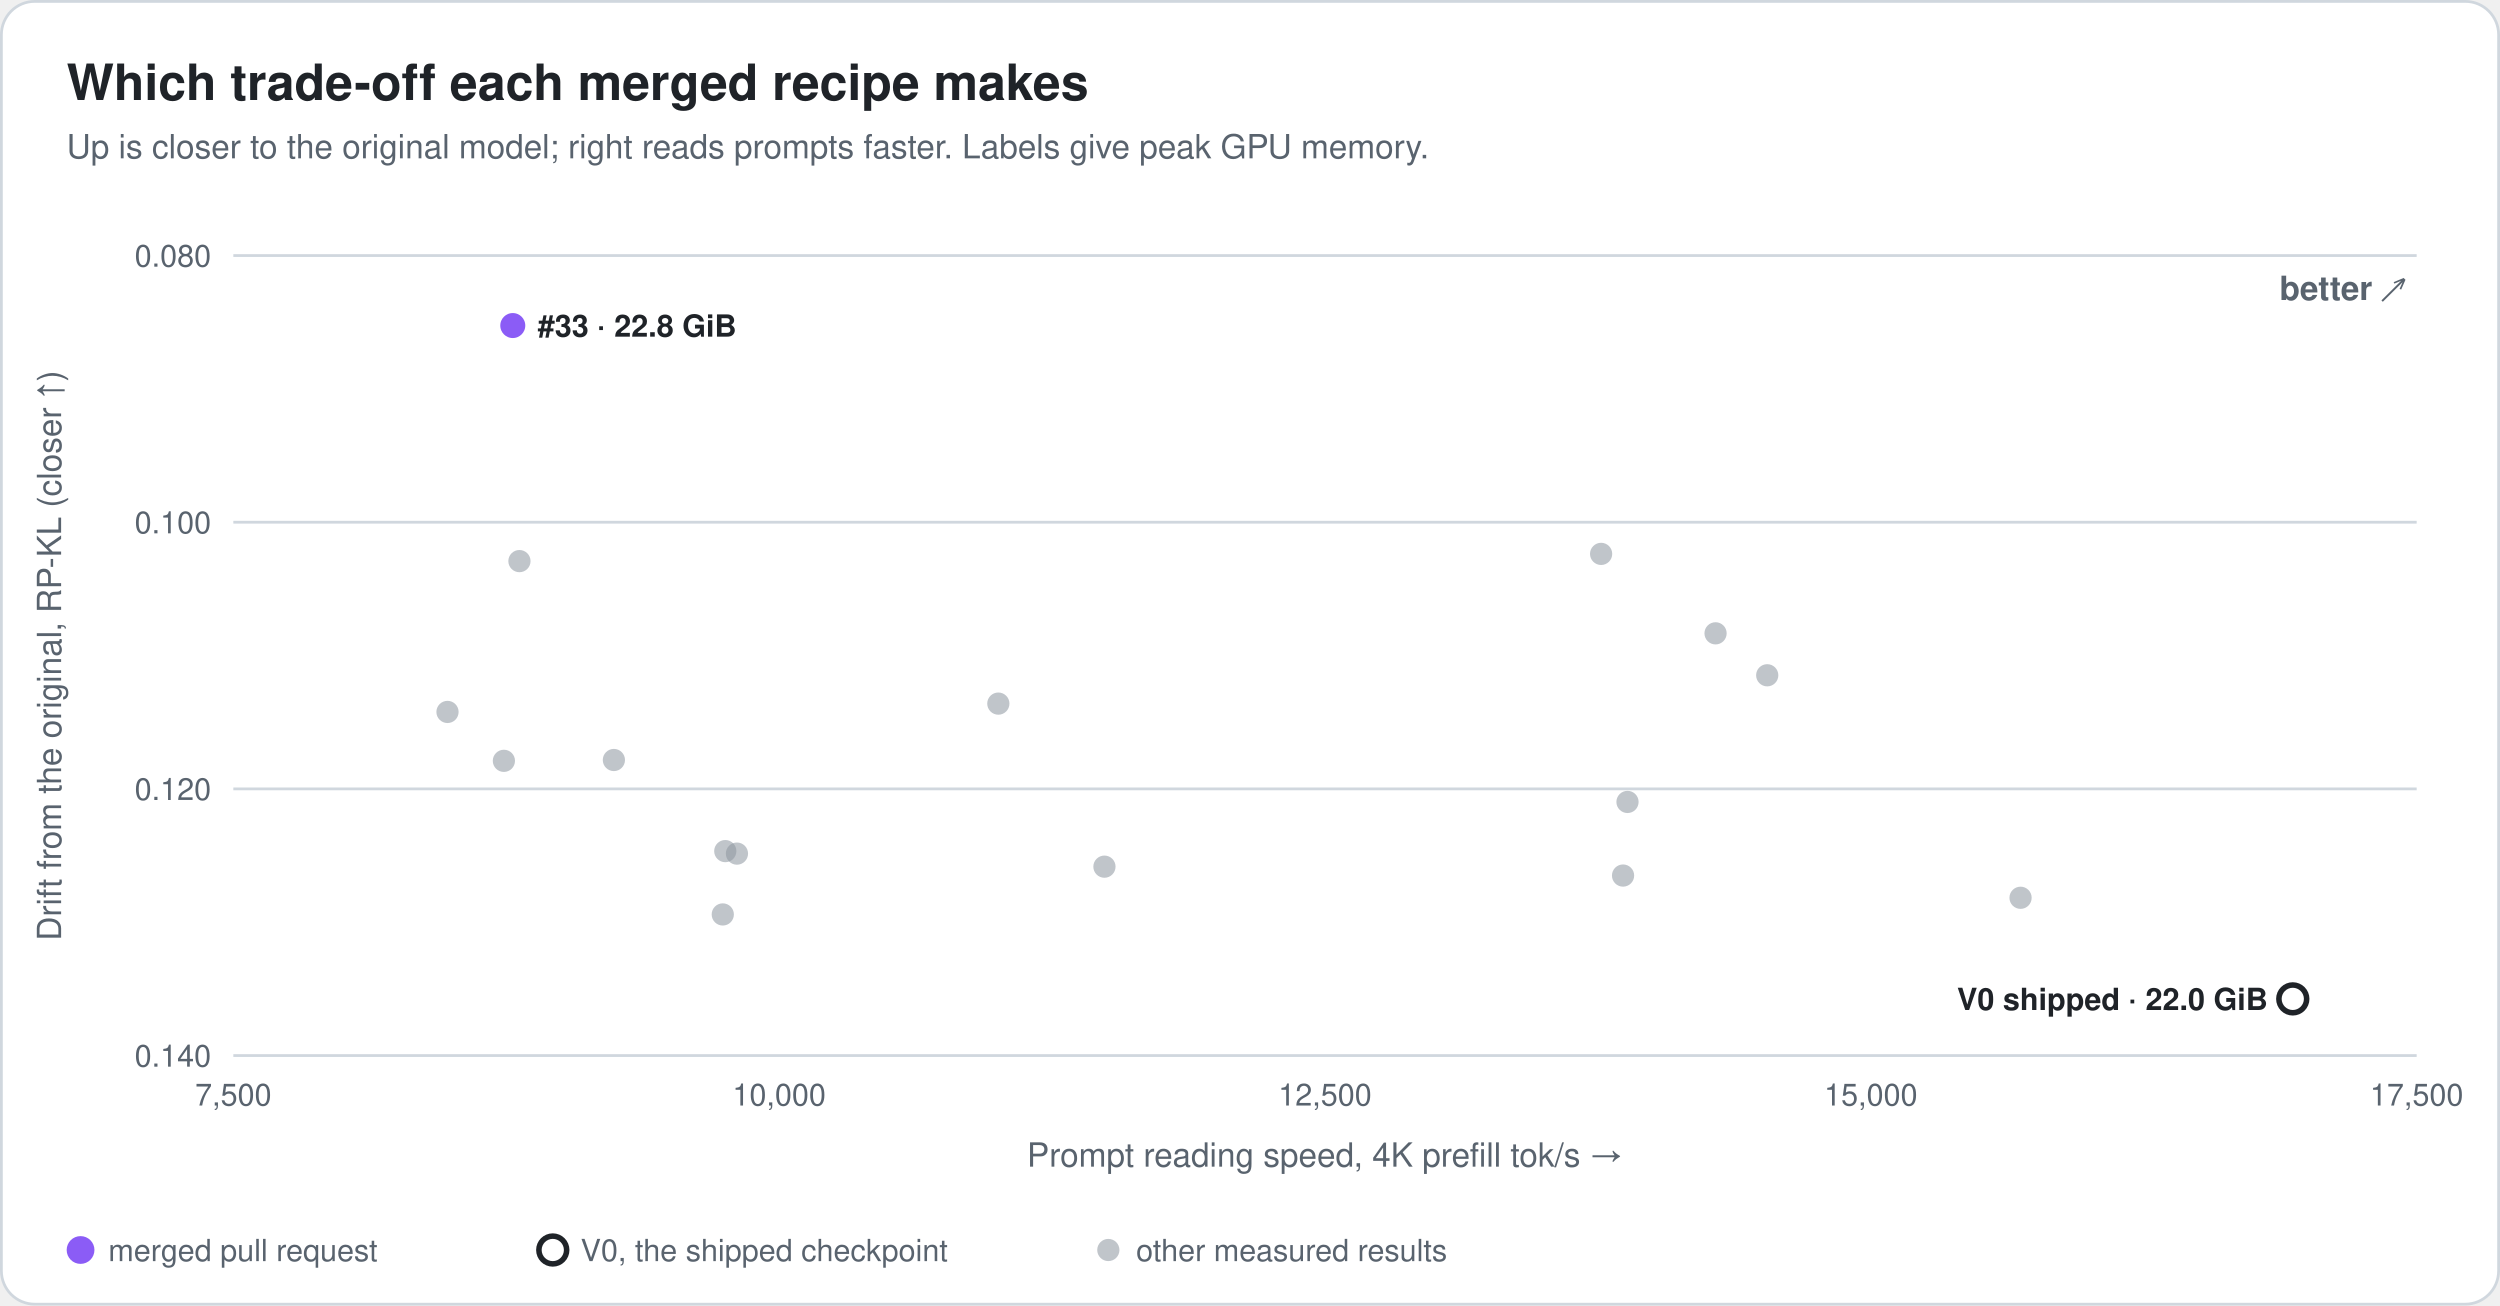
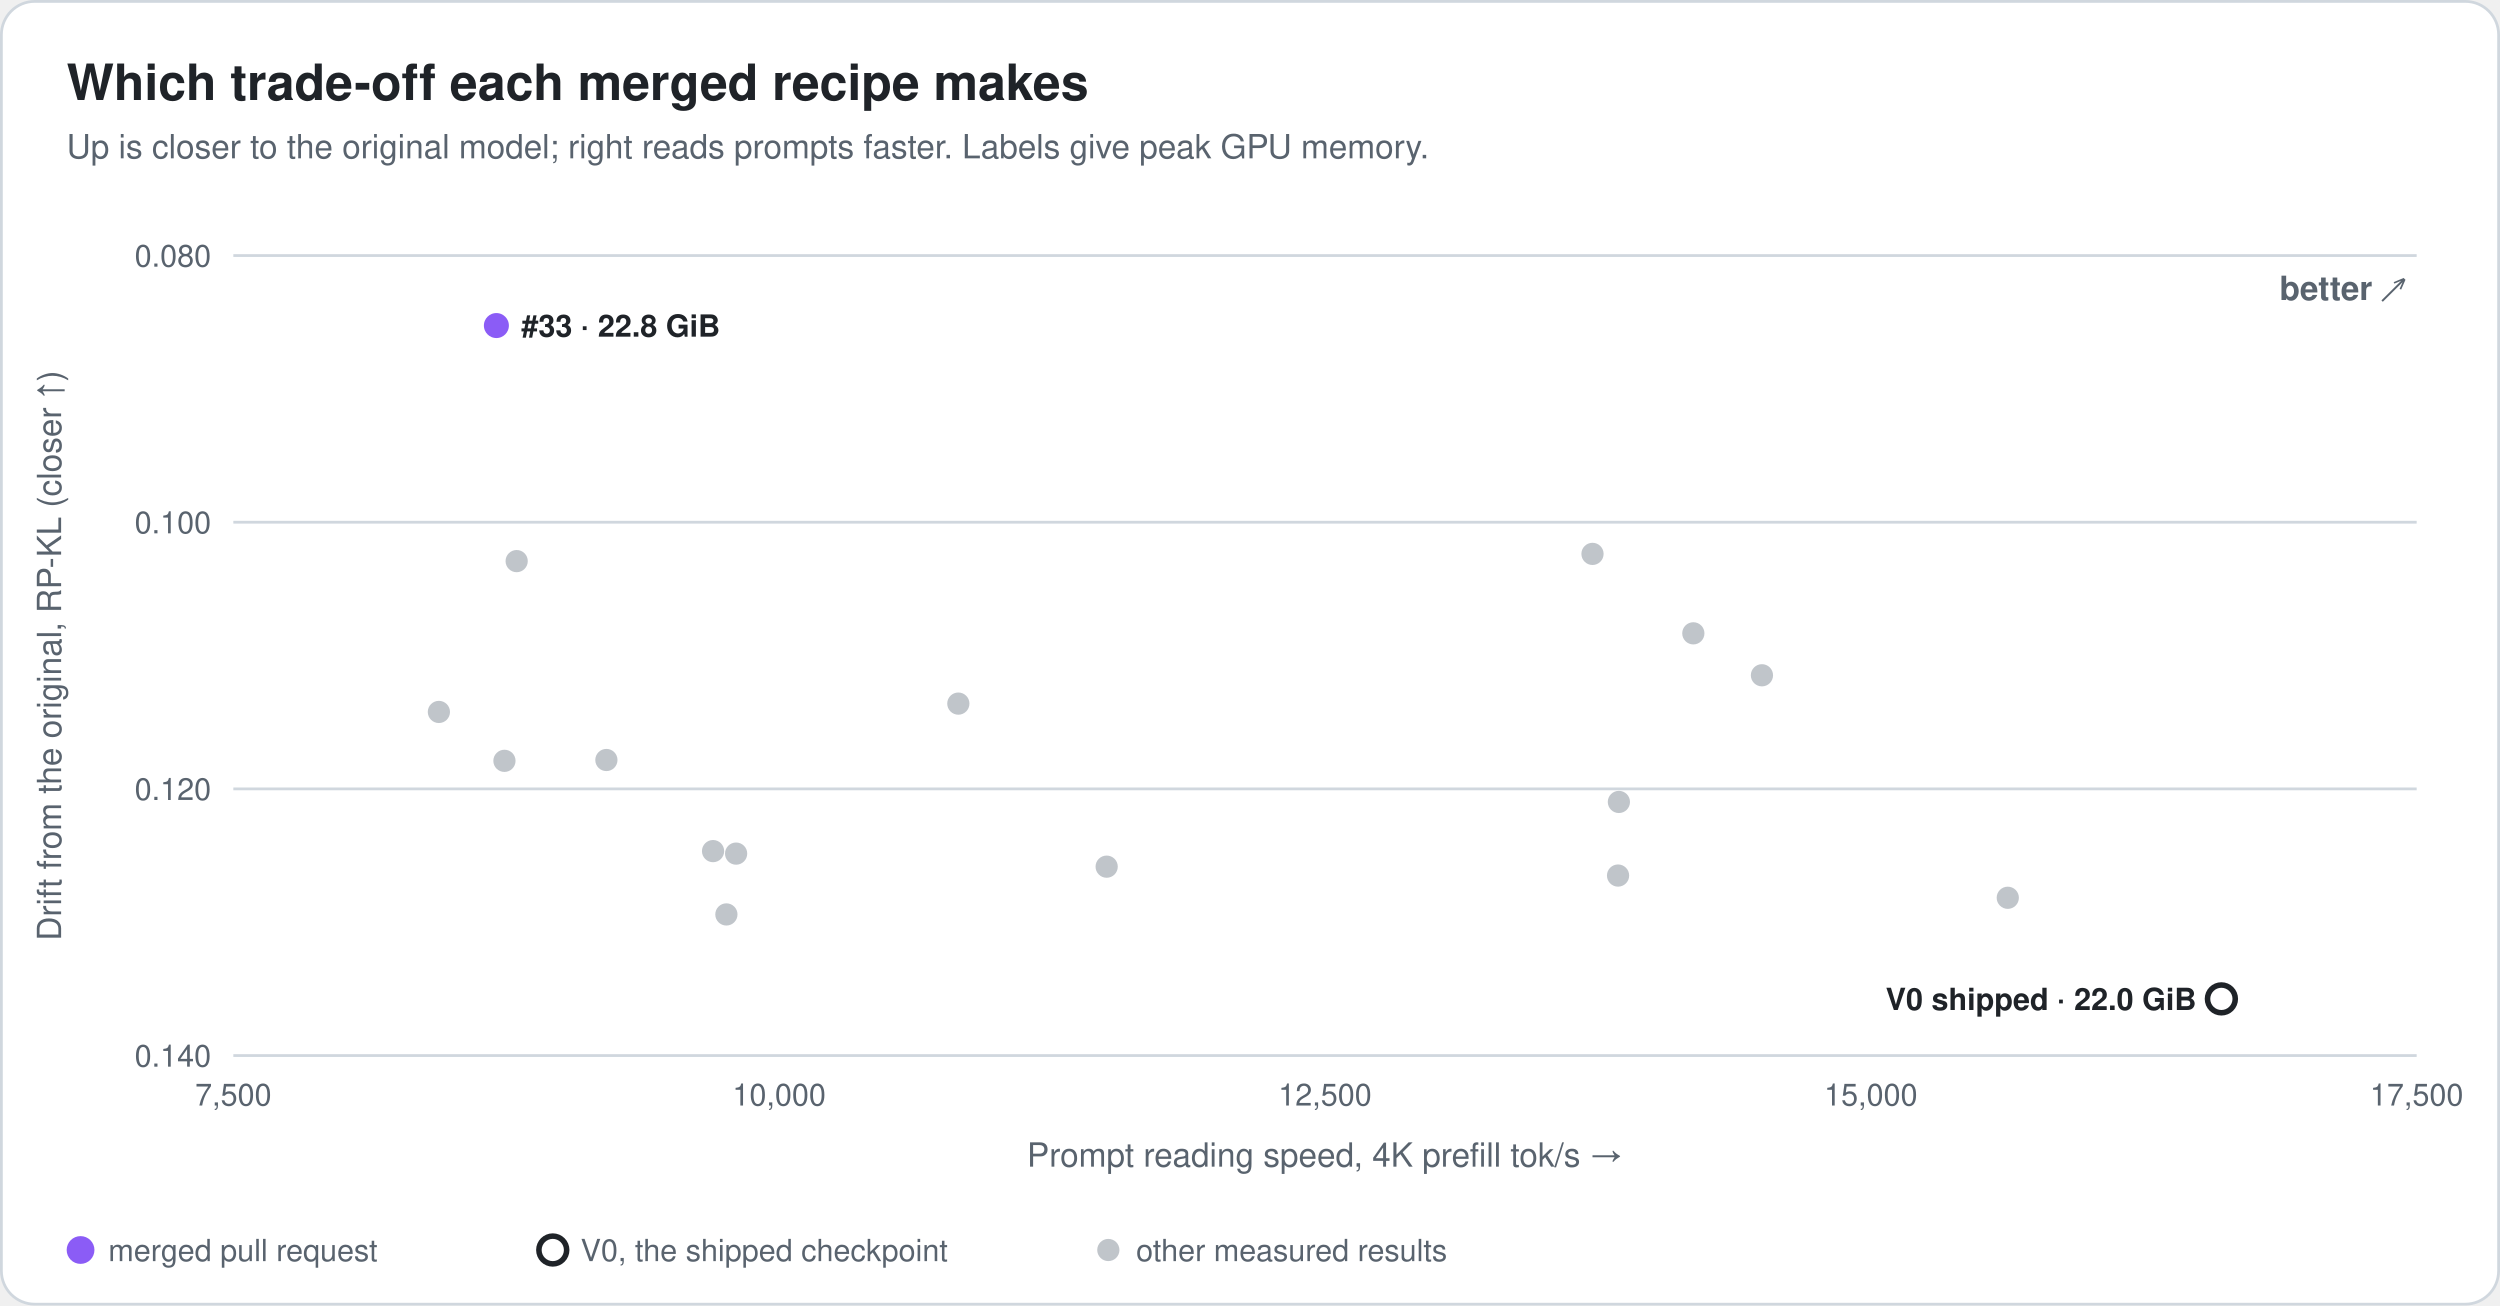
<svg xmlns="http://www.w3.org/2000/svg" width="900" height="470" viewBox="0 0 900 470" font-family="-apple-system,BlinkMacSystemFont,'Segoe UI',Helvetica,Arial,sans-serif" role="img" aria-label="Trade-offs of 1 merged recipes against the shipped checkpoint">
  <style>
.bg{fill:#ffffff;stroke:#d0d7de}.t{fill:#1f2328}.m{fill:#59636e}.rule{stroke:#d0d7de}.ring{stroke:#ffffff}
.acc{fill:#8b5cf6}.accl{stroke:#8b5cf6}.wash{fill:#8b5cf6;fill-opacity:.1}.gry{fill:#8c959f}.rej{fill:#d03b3b}.track{fill:#eaeef2}.tk{stroke:#1f2328}
@media (prefers-color-scheme: dark){
.bg{fill:#0d1117;stroke:#30363d}.t{fill:#e6edf3}.m{fill:#9198a1}.rule{stroke:#30363d}.ring{stroke:#0d1117}
.acc{fill:#9a75f8}.accl{stroke:#9a75f8}.wash{fill:#9a75f8;fill-opacity:.14}.gry{fill:#9198a1}.rej{fill:#e5534b}.track{fill:#21262d}.tk{stroke:#e6edf3}}
</style>
  <rect class="bg" x="0.5" y="0.5" width="899" height="469" rx="12" />
  <text x="24.0" y="36.0" class="t" font-size="18" font-weight="600" text-anchor="start">Which trade-off each merged recipe makes</text>
  <text x="24.0" y="57.0" class="m" font-size="12" font-weight="400" text-anchor="start">Up is closer to the original model; right reads prompts faster. Labels give peak GPU memory.</text>
  <line class="rule" x1="84" x2="870" y1="92.0" y2="92.0" stroke-width="1" />
  <text x="76.0" y="96.0" class="m" font-size="11" font-weight="400" text-anchor="end">0.080</text>
  <line class="rule" x1="84" x2="870" y1="188.0" y2="188.0" stroke-width="1" />
  <text x="76.0" y="192.0" class="m" font-size="11" font-weight="400" text-anchor="end">0.100</text>
  <line class="rule" x1="84" x2="870" y1="284.0" y2="284.0" stroke-width="1" />
  <text x="76.0" y="288.0" class="m" font-size="11" font-weight="400" text-anchor="end">0.120</text>
  <line class="rule" x1="84" x2="870" y1="380.0" y2="380.0" stroke-width="1" />
  <text x="76.0" y="384.0" class="m" font-size="11" font-weight="400" text-anchor="end">0.140</text>
  <text x="84.0" y="398.0" class="m" font-size="11" font-weight="400" text-anchor="middle">7,500</text>
  <text x="280.5" y="398.0" class="m" font-size="11" font-weight="400" text-anchor="middle">10,000</text>
  <text x="477.0" y="398.0" class="m" font-size="11" font-weight="400" text-anchor="middle">12,500</text>
  <text x="673.5" y="398.0" class="m" font-size="11" font-weight="400" text-anchor="middle">15,000</text>
  <text x="870.0" y="398.0" class="m" font-size="11" font-weight="400" text-anchor="middle">17,500</text>
  <text x="477.0" y="420.0" class="m" font-size="12" font-weight="400" text-anchor="middle">Prompt reading speed, 4K prefill tok/s →</text>
  <text x="22" y="236.0" class="m" font-size="12" text-anchor="middle" transform="rotate(-90 22 236.0)">Drift from the original, RP-KL (closer ↑)</text>
  <text x="866.0" y="108.0" class="m" font-size="12" font-weight="600" text-anchor="end">better ↗</text>
-   <circle class="gry" cx="161.1" cy="256.3" r="4" opacity=".55" />
-   <circle class="gry" cx="576.4" cy="199.4" r="4" opacity=".55" />
-   <circle class="gry" cx="584.3" cy="315.2" r="4" opacity=".55" />
-   <circle class="gry" cx="727.4" cy="323.2" r="4" opacity=".55" />
-   <circle class="gry" cx="260.2" cy="329.2" r="4" opacity=".55" />
-   <circle class="gry" cx="261.1" cy="306.4" r="4" opacity=".55" />
-   <circle class="gry" cx="181.4" cy="273.9" r="4" opacity=".55" />
-   <circle class="gry" cx="359.4" cy="253.3" r="4" opacity=".55" />
-   <circle class="gry" cx="617.6" cy="228.0" r="4" opacity=".55" />
-   <circle class="gry" cx="397.6" cy="312.0" r="4" opacity=".55" />
-   <circle class="gry" cx="187.0" cy="202.0" r="4" opacity=".55" />
-   <circle class="gry" cx="585.9" cy="288.7" r="4" opacity=".55" />
-   <circle class="gry" cx="636.2" cy="243.1" r="4" opacity=".55" />
-   <circle class="gry" cx="221.0" cy="273.6" r="4" opacity=".55" />
-   <circle class="gry" cx="265.3" cy="307.3" r="4" opacity=".55" />
-   <circle class="tk" cx="825.4" cy="359.6" r="5" fill="none" stroke-width="2" />
-   <circle class="acc ring" cx="184.6" cy="117.2" r="5.5" stroke-width="2" />
-   <text x="816.4" y="363.6" class="t" font-size="11" font-weight="600" text-anchor="end">V0 shipped · 22.0 GiB</text>
-   <text x="193.6" y="121.2" class="t" font-size="11" font-weight="600" text-anchor="start">#33 · 22.8 GiB</text>
+   <circle class="gry" cx="158.0" cy="256.3" r="4" opacity=".55" />
+   <circle class="gry" cx="573.3" cy="199.4" r="4" opacity=".55" />
+   <circle class="gry" cx="582.5" cy="315.2" r="4" opacity=".55" />
+   <circle class="gry" cx="722.8" cy="323.2" r="4" opacity=".55" />
+   <circle class="gry" cx="261.5" cy="329.2" r="4" opacity=".55" />
+   <circle class="gry" cx="256.7" cy="306.4" r="4" opacity=".55" />
+   <circle class="gry" cx="181.6" cy="273.9" r="4" opacity=".55" />
+   <circle class="gry" cx="345.0" cy="253.3" r="4" opacity=".55" />
+   <circle class="gry" cx="609.6" cy="228.0" r="4" opacity=".55" />
+   <circle class="gry" cx="398.4" cy="312.0" r="4" opacity=".55" />
+   <circle class="gry" cx="186.0" cy="202.0" r="4" opacity=".55" />
+   <circle class="gry" cx="582.8" cy="288.7" r="4" opacity=".55" />
+   <circle class="gry" cx="634.3" cy="243.1" r="4" opacity=".55" />
+   <circle class="gry" cx="218.3" cy="273.6" r="4" opacity=".55" />
+   <circle class="gry" cx="265.0" cy="307.3" r="4" opacity=".55" />
+   <circle class="tk" cx="799.7" cy="359.6" r="5" fill="none" stroke-width="2" />
+   <circle class="acc ring" cx="178.7" cy="117.2" r="5.5" stroke-width="2" />
+   <text x="790.7" y="363.6" class="t" font-size="11" font-weight="600" text-anchor="end">V0 shipped · 22.0 GiB</text>
+   <text x="187.7" y="121.2" class="t" font-size="11" font-weight="600" text-anchor="start">#33 · 22.8 GiB</text>
  <circle class="acc" cx="29" cy="450" r="5" />
  <text x="39.0" y="454.0" class="m" font-size="11" font-weight="400" text-anchor="start">merged pull request</text>
  <circle class="tk" cx="199" cy="450" r="5" fill="none" stroke-width="2" />
  <text x="209.0" y="454.0" class="m" font-size="11" font-weight="400" text-anchor="start">V0, the shipped checkpoint</text>
  <circle class="gry" cx="399" cy="450" r="4" opacity=".55" />
  <text x="409.0" y="454.0" class="m" font-size="11" font-weight="400" text-anchor="start">other measured results</text>
</svg>
